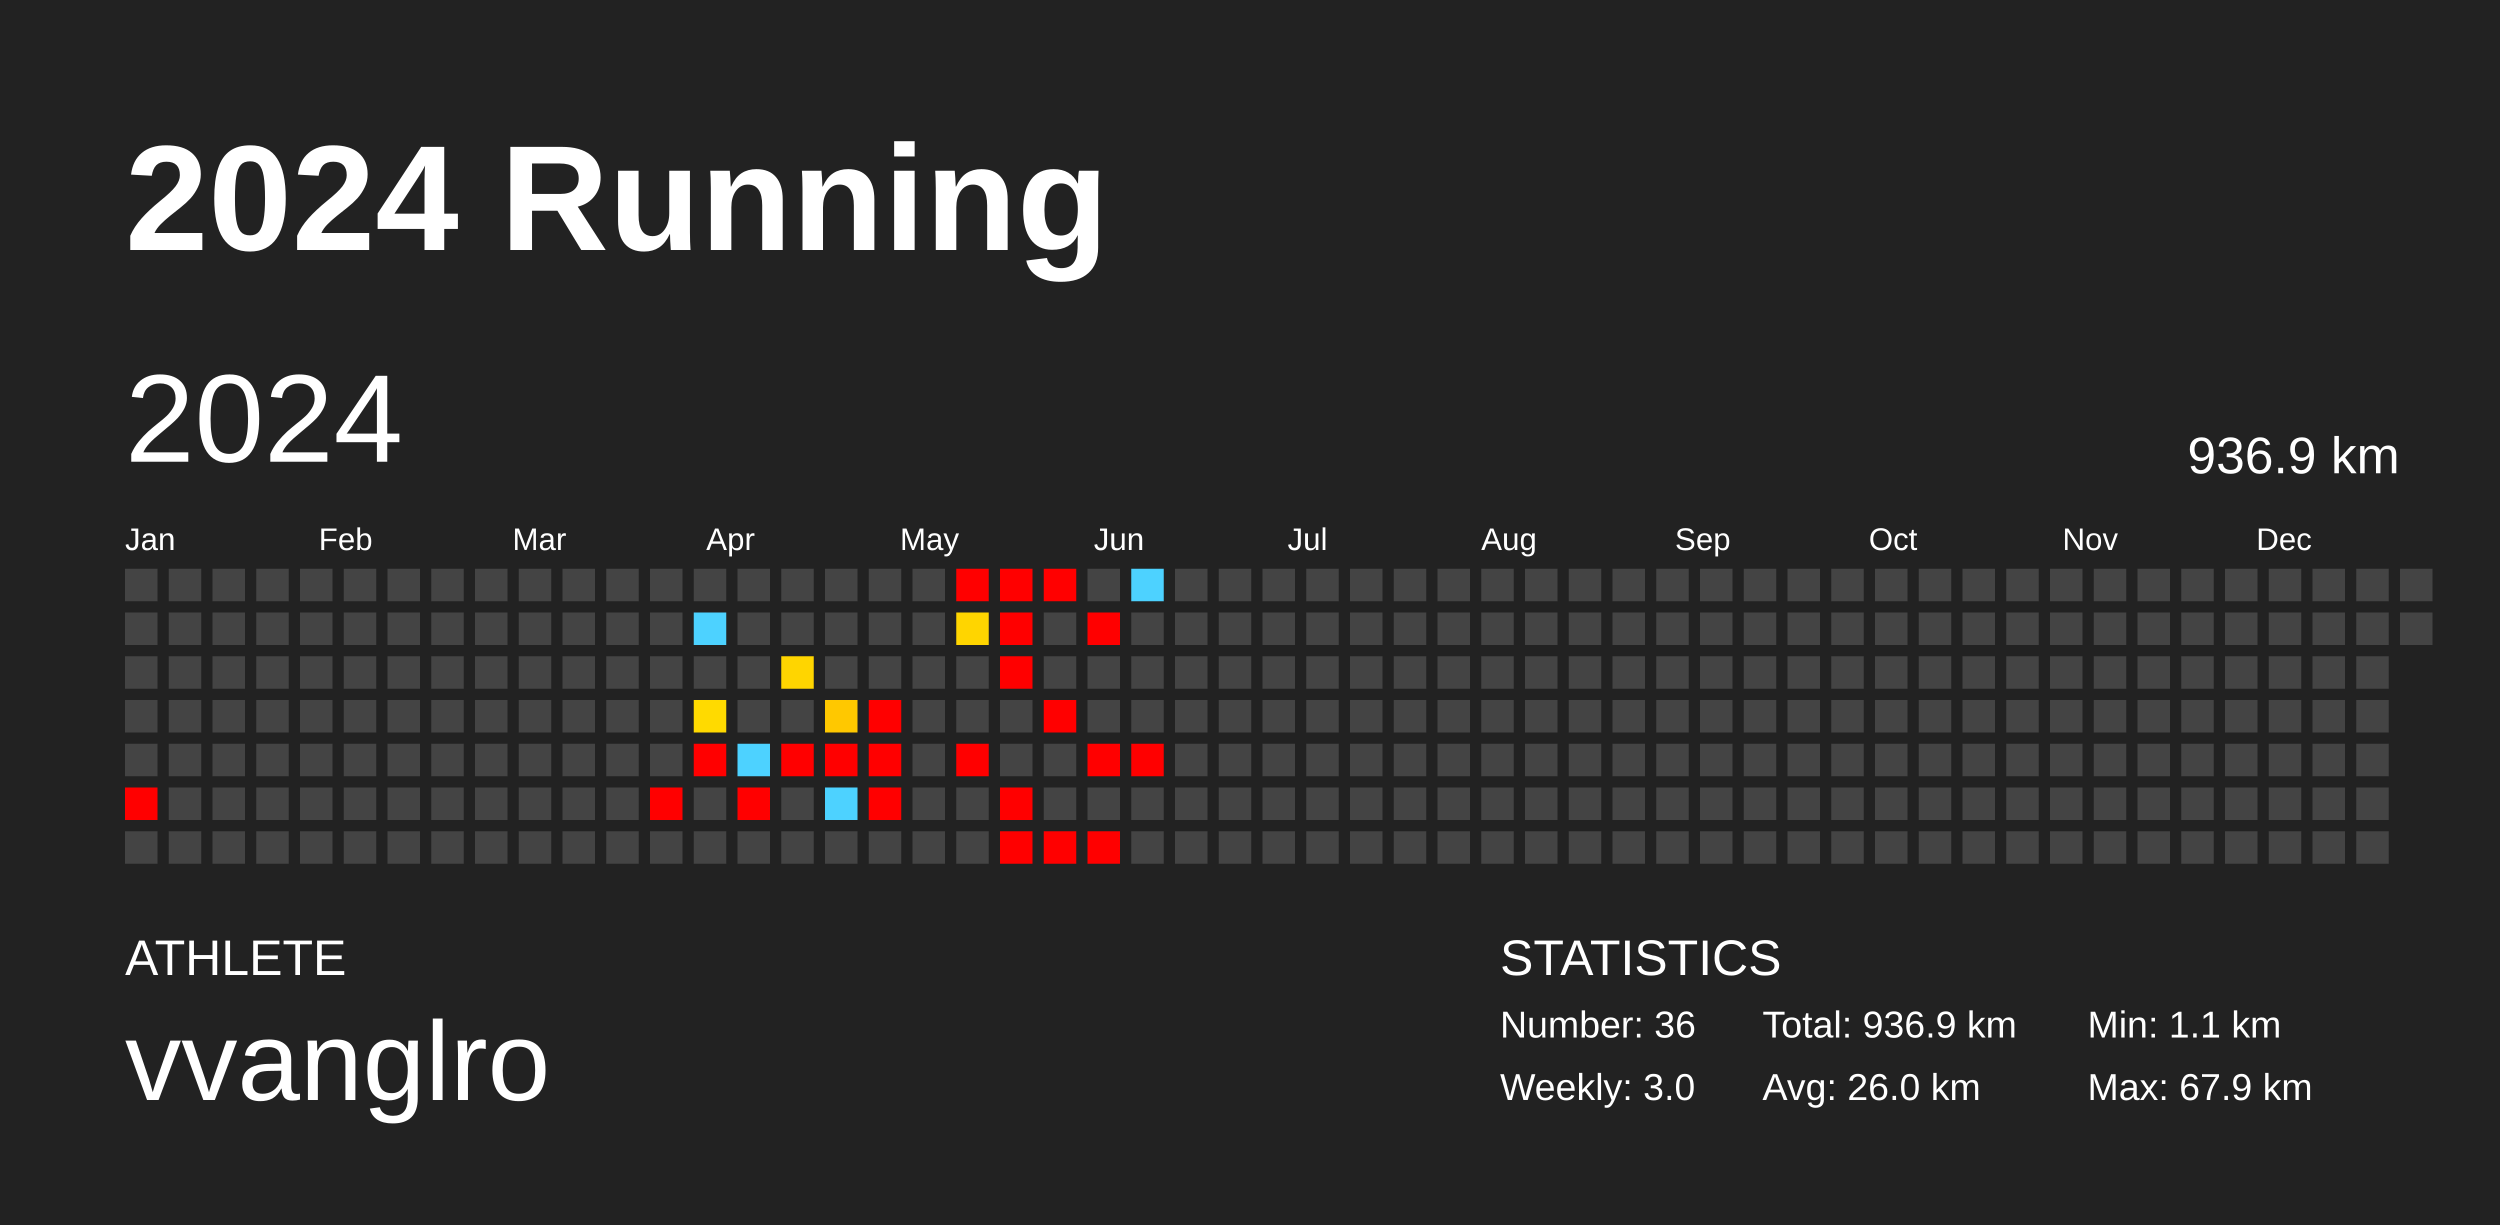
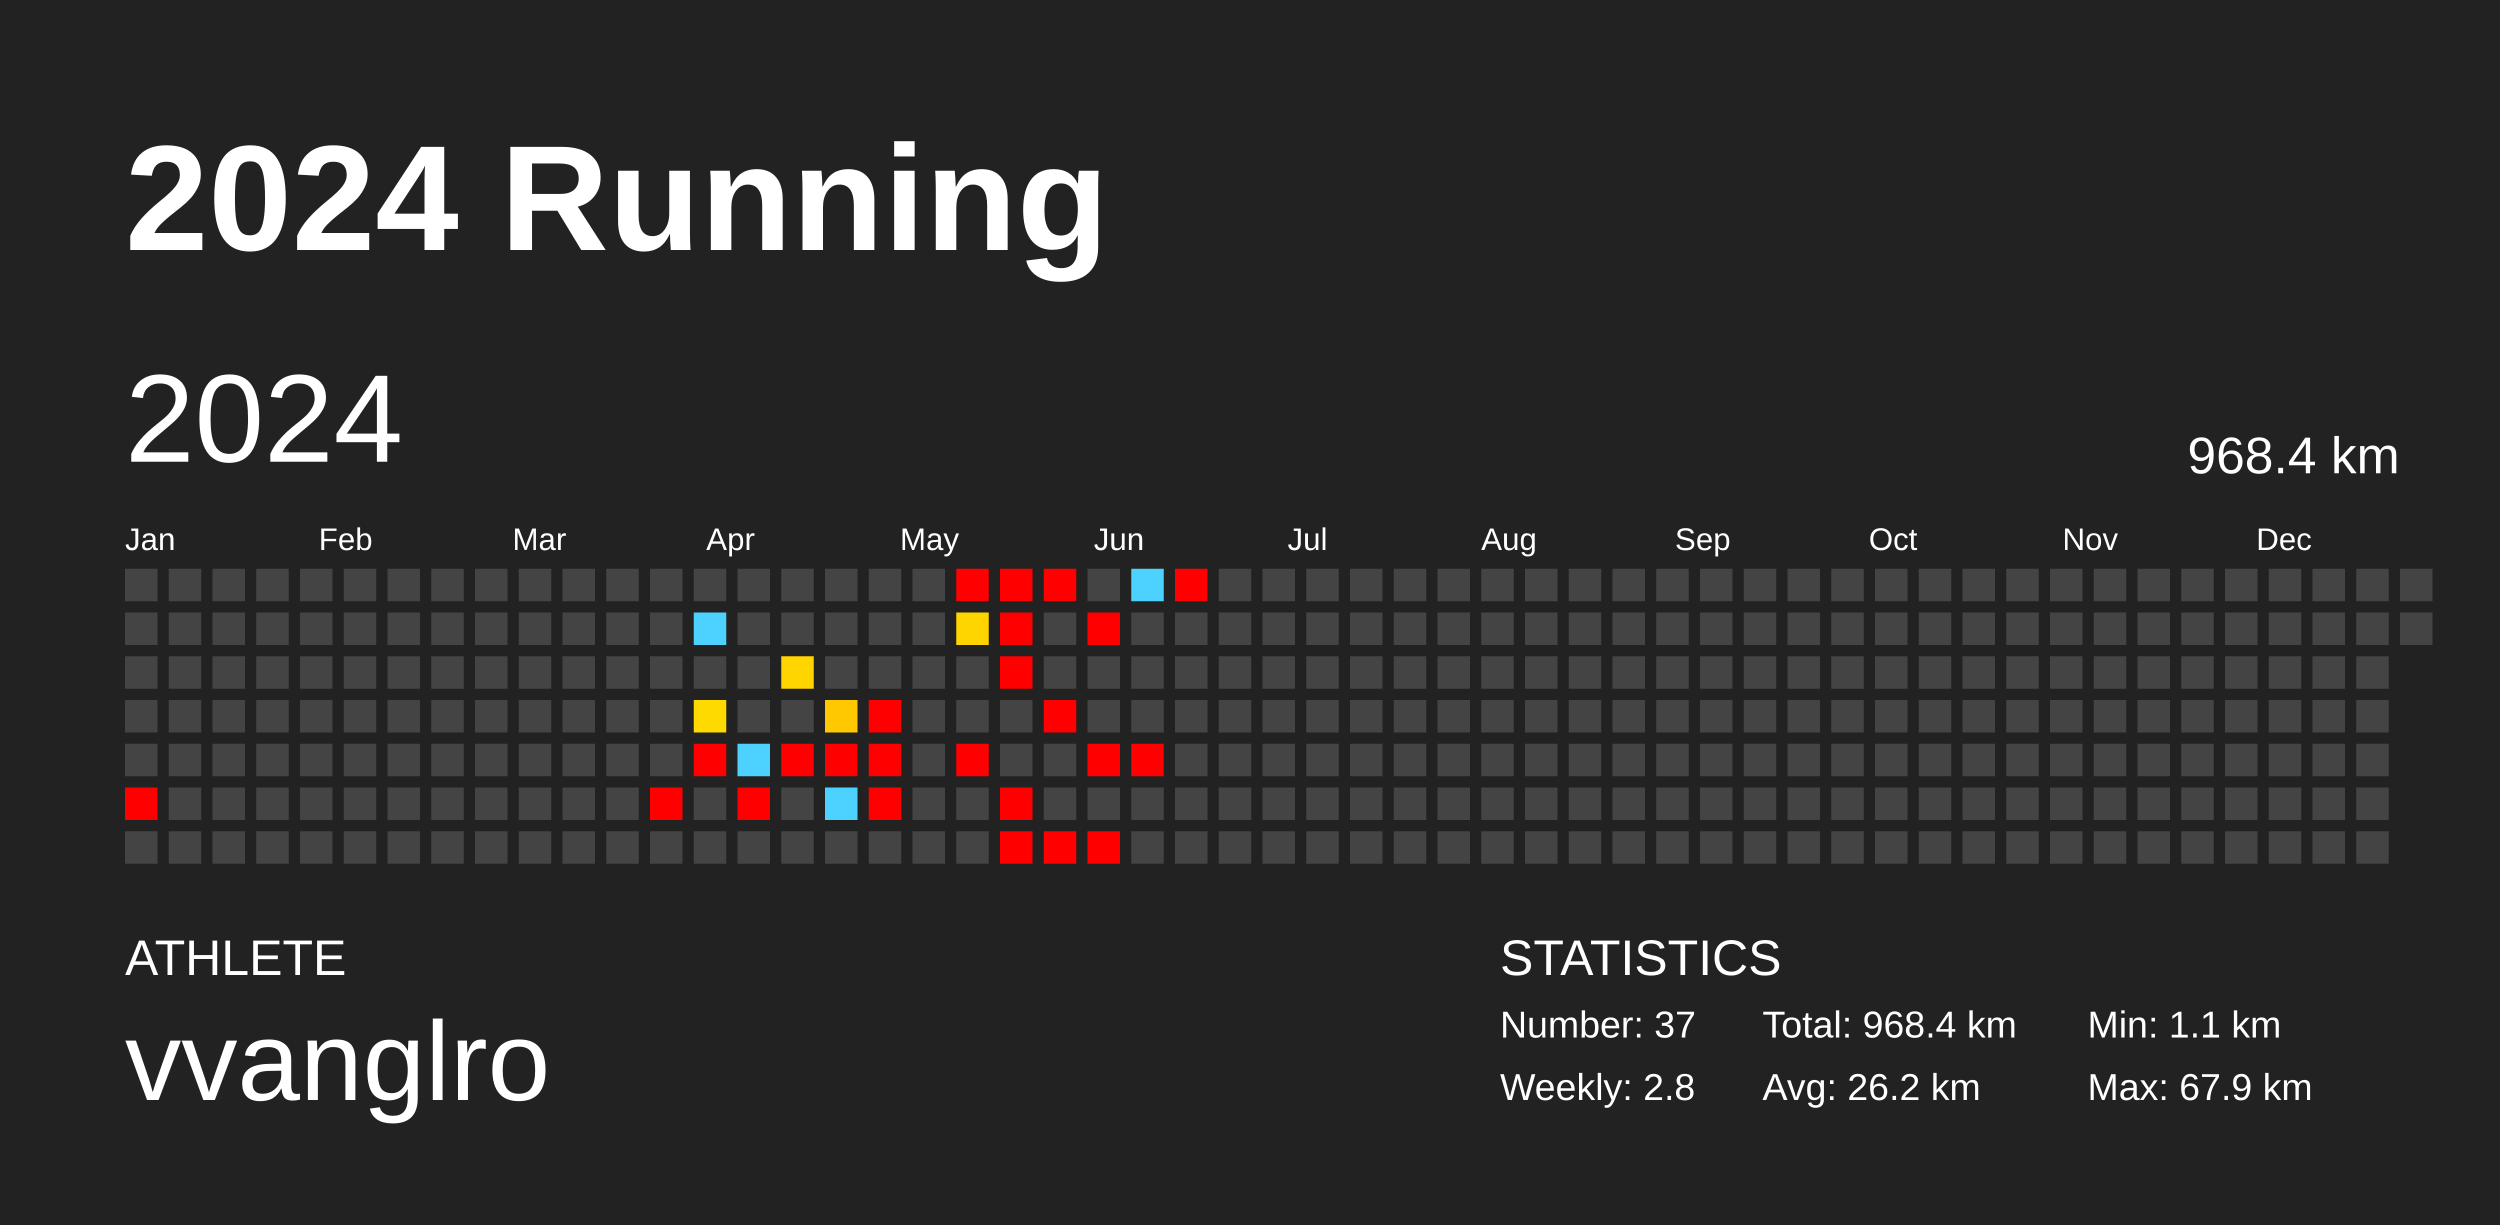
<svg xmlns="http://www.w3.org/2000/svg" baseProfile="full" height="98mm" version="1.1" viewBox="0,0,200,98" width="200mm">
  <defs />
  <rect fill="#222222" height="98" width="200" x="0" y="0" />
  <text fill="#FFFFFF" style="font-size:12px; font-family:Arial; font-weight:bold;" x="10" y="20">2024 Running</text>
  <text fill="#FFFFFF" style="font-size:4px; font-family:Arial" x="10" y="78">ATHLETE</text>
  <text fill="#FFFFFF" style="font-size:9px; font-family:Arial" x="10" y="88">vvanglro</text>
  <text fill="#FFFFFF" style="font-size:4px; font-family:Arial" x="120" y="78">STATISTICS</text>
-   <text fill="#FFFFFF" style="font-size:3px; font-family:Arial" x="120" y="83">Number: 36</text>
-   <text fill="#FFFFFF" style="font-size:3px; font-family:Arial" x="120" y="88">Weekly: 3.0</text>
-   <text fill="#FFFFFF" style="font-size:3px; font-family:Arial" x="141" y="83">Total: 936.9 km</text>
-   <text fill="#FFFFFF" style="font-size:3px; font-family:Arial" x="141" y="88">Avg: 26.0 km</text>
+   <text fill="#FFFFFF" style="font-size:3px; font-family:Arial" x="120" y="83">Number: 37</text>
+   <text fill="#FFFFFF" style="font-size:3px; font-family:Arial" x="120" y="88">Weekly: 2.8</text>
+   <text fill="#FFFFFF" style="font-size:3px; font-family:Arial" x="141" y="83">Total: 968.4 km</text>
+   <text fill="#FFFFFF" style="font-size:3px; font-family:Arial" x="141" y="88">Avg: 26.2 km</text>
  <text fill="#FFFFFF" style="font-size:3px; font-family:Arial" x="167" y="83">Min: 1.1 km</text>
  <text fill="#FFFFFF" style="font-size:3px; font-family:Arial" x="167" y="88">Max: 67.9 km</text>
  <text dominant-baseline="hanging" fill="#FFFFFF" style="font-size:10.0px; font-family:Arial;" x="10" y="30">2024</text>
-   <text dominant-baseline="hanging" fill="#FFFFFF" style="font-size:4.125px; font-family:Arial;" x="175" y="35">936.9 km</text>
+   <text dominant-baseline="hanging" fill="#FFFFFF" style="font-size:4.125px; font-family:Arial;" x="175" y="35">968.4 km</text>
  <text fill="#FFFFFF" style="font-size:2.5px; font-family:Arial" x="10.0" y="44">Jan</text>
  <text fill="#FFFFFF" style="font-size:2.5px; font-family:Arial" x="25.5" y="44">Feb</text>
  <text fill="#FFFFFF" style="font-size:2.5px; font-family:Arial" x="41.0" y="44">Mar</text>
  <text fill="#FFFFFF" style="font-size:2.5px; font-family:Arial" x="56.5" y="44">Apr</text>
  <text fill="#FFFFFF" style="font-size:2.5px; font-family:Arial" x="72.0" y="44">May</text>
  <text fill="#FFFFFF" style="font-size:2.5px; font-family:Arial" x="87.5" y="44">Jun</text>
  <text fill="#FFFFFF" style="font-size:2.5px; font-family:Arial" x="103.0" y="44">Jul</text>
  <text fill="#FFFFFF" style="font-size:2.5px; font-family:Arial" x="118.5" y="44">Aug</text>
  <text fill="#FFFFFF" style="font-size:2.5px; font-family:Arial" x="134.0" y="44">Sep</text>
  <text fill="#FFFFFF" style="font-size:2.5px; font-family:Arial" x="149.5" y="44">Oct</text>
  <text fill="#FFFFFF" style="font-size:2.5px; font-family:Arial" x="165.0" y="44">Nov</text>
  <text fill="#FFFFFF" style="font-size:2.5px; font-family:Arial" x="180.5" y="44">Dec</text>
  <rect fill="#444444" height="2.6" width="2.6" x="10.0" y="45.5" />
  <rect fill="#444444" height="2.6" width="2.6" x="10.0" y="49.0" />
  <rect fill="#444444" height="2.6" width="2.6" x="10.0" y="52.5" />
  <rect fill="#444444" height="2.6" width="2.6" x="10.0" y="56.0" />
  <rect fill="#444444" height="2.6" width="2.6" x="10.0" y="59.5" />
  <rect fill="red" height="2.6" width="2.6" x="10.0" y="63.0" />
  <rect fill="#444444" height="2.6" width="2.6" x="10.0" y="66.5" />
  <rect fill="#444444" height="2.6" width="2.6" x="13.5" y="45.5" />
  <rect fill="#444444" height="2.6" width="2.6" x="13.5" y="49.0" />
  <rect fill="#444444" height="2.6" width="2.6" x="13.5" y="52.5" />
  <rect fill="#444444" height="2.6" width="2.6" x="13.5" y="56.0" />
  <rect fill="#444444" height="2.6" width="2.6" x="13.5" y="59.5" />
  <rect fill="#444444" height="2.6" width="2.6" x="13.5" y="63.0" />
  <rect fill="#444444" height="2.6" width="2.6" x="13.5" y="66.5" />
  <rect fill="#444444" height="2.6" width="2.6" x="17.0" y="45.5" />
  <rect fill="#444444" height="2.6" width="2.6" x="17.0" y="49.0" />
  <rect fill="#444444" height="2.6" width="2.6" x="17.0" y="52.5" />
  <rect fill="#444444" height="2.6" width="2.6" x="17.0" y="56.0" />
  <rect fill="#444444" height="2.6" width="2.6" x="17.0" y="59.5" />
  <rect fill="#444444" height="2.6" width="2.6" x="17.0" y="63.0" />
  <rect fill="#444444" height="2.6" width="2.6" x="17.0" y="66.5" />
  <rect fill="#444444" height="2.6" width="2.6" x="20.5" y="45.5" />
  <rect fill="#444444" height="2.6" width="2.6" x="20.5" y="49.0" />
  <rect fill="#444444" height="2.6" width="2.6" x="20.5" y="52.5" />
  <rect fill="#444444" height="2.6" width="2.6" x="20.5" y="56.0" />
  <rect fill="#444444" height="2.6" width="2.6" x="20.5" y="59.5" />
  <rect fill="#444444" height="2.6" width="2.6" x="20.5" y="63.0" />
  <rect fill="#444444" height="2.6" width="2.6" x="20.5" y="66.5" />
  <rect fill="#444444" height="2.6" width="2.6" x="24.0" y="45.5" />
  <rect fill="#444444" height="2.6" width="2.6" x="24.0" y="49.0" />
  <rect fill="#444444" height="2.6" width="2.6" x="24.0" y="52.5" />
  <rect fill="#444444" height="2.6" width="2.6" x="24.0" y="56.0" />
  <rect fill="#444444" height="2.6" width="2.6" x="24.0" y="59.5" />
  <rect fill="#444444" height="2.6" width="2.6" x="24.0" y="63.0" />
  <rect fill="#444444" height="2.6" width="2.6" x="24.0" y="66.5" />
  <rect fill="#444444" height="2.6" width="2.6" x="27.5" y="45.5" />
  <rect fill="#444444" height="2.6" width="2.6" x="27.5" y="49.0" />
  <rect fill="#444444" height="2.6" width="2.6" x="27.5" y="52.5" />
  <rect fill="#444444" height="2.6" width="2.6" x="27.5" y="56.0" />
  <rect fill="#444444" height="2.6" width="2.6" x="27.5" y="59.5" />
  <rect fill="#444444" height="2.6" width="2.6" x="27.5" y="63.0" />
  <rect fill="#444444" height="2.6" width="2.6" x="27.5" y="66.5" />
  <rect fill="#444444" height="2.6" width="2.6" x="31.0" y="45.5" />
  <rect fill="#444444" height="2.6" width="2.6" x="31.0" y="49.0" />
  <rect fill="#444444" height="2.6" width="2.6" x="31.0" y="52.5" />
  <rect fill="#444444" height="2.6" width="2.6" x="31.0" y="56.0" />
  <rect fill="#444444" height="2.6" width="2.6" x="31.0" y="59.5" />
  <rect fill="#444444" height="2.6" width="2.6" x="31.0" y="63.0" />
  <rect fill="#444444" height="2.6" width="2.6" x="31.0" y="66.5" />
  <rect fill="#444444" height="2.6" width="2.6" x="34.5" y="45.5" />
  <rect fill="#444444" height="2.6" width="2.6" x="34.5" y="49.0" />
  <rect fill="#444444" height="2.6" width="2.6" x="34.5" y="52.5" />
  <rect fill="#444444" height="2.6" width="2.6" x="34.5" y="56.0" />
  <rect fill="#444444" height="2.6" width="2.6" x="34.5" y="59.5" />
  <rect fill="#444444" height="2.6" width="2.6" x="34.5" y="63.0" />
  <rect fill="#444444" height="2.6" width="2.6" x="34.5" y="66.5" />
  <rect fill="#444444" height="2.6" width="2.6" x="38.0" y="45.5" />
  <rect fill="#444444" height="2.6" width="2.6" x="38.0" y="49.0" />
  <rect fill="#444444" height="2.6" width="2.6" x="38.0" y="52.5" />
  <rect fill="#444444" height="2.6" width="2.6" x="38.0" y="56.0" />
  <rect fill="#444444" height="2.6" width="2.6" x="38.0" y="59.5" />
  <rect fill="#444444" height="2.6" width="2.6" x="38.0" y="63.0" />
  <rect fill="#444444" height="2.6" width="2.6" x="38.0" y="66.5" />
  <rect fill="#444444" height="2.6" width="2.6" x="41.5" y="45.5" />
  <rect fill="#444444" height="2.6" width="2.6" x="41.5" y="49.0" />
  <rect fill="#444444" height="2.6" width="2.6" x="41.5" y="52.5" />
  <rect fill="#444444" height="2.6" width="2.6" x="41.5" y="56.0" />
  <rect fill="#444444" height="2.6" width="2.6" x="41.5" y="59.5" />
  <rect fill="#444444" height="2.6" width="2.6" x="41.5" y="63.0" />
  <rect fill="#444444" height="2.6" width="2.6" x="41.5" y="66.5" />
  <rect fill="#444444" height="2.6" width="2.6" x="45.0" y="45.5" />
  <rect fill="#444444" height="2.6" width="2.6" x="45.0" y="49.0" />
  <rect fill="#444444" height="2.6" width="2.6" x="45.0" y="52.5" />
  <rect fill="#444444" height="2.6" width="2.6" x="45.0" y="56.0" />
  <rect fill="#444444" height="2.6" width="2.6" x="45.0" y="59.5" />
  <rect fill="#444444" height="2.6" width="2.6" x="45.0" y="63.0" />
  <rect fill="#444444" height="2.6" width="2.6" x="45.0" y="66.5" />
  <rect fill="#444444" height="2.6" width="2.6" x="48.5" y="45.5" />
  <rect fill="#444444" height="2.6" width="2.6" x="48.5" y="49.0" />
  <rect fill="#444444" height="2.6" width="2.6" x="48.5" y="52.5" />
  <rect fill="#444444" height="2.6" width="2.6" x="48.5" y="56.0" />
  <rect fill="#444444" height="2.6" width="2.6" x="48.5" y="59.5" />
  <rect fill="#444444" height="2.6" width="2.6" x="48.5" y="63.0" />
  <rect fill="#444444" height="2.6" width="2.6" x="48.5" y="66.5" />
  <rect fill="#444444" height="2.6" width="2.6" x="52.0" y="45.5" />
  <rect fill="#444444" height="2.6" width="2.6" x="52.0" y="49.0" />
  <rect fill="#444444" height="2.6" width="2.6" x="52.0" y="52.5" />
  <rect fill="#444444" height="2.6" width="2.6" x="52.0" y="56.0" />
  <rect fill="#444444" height="2.6" width="2.6" x="52.0" y="59.5" />
  <rect fill="red" height="2.6" width="2.6" x="52.0" y="63.0" />
  <rect fill="#444444" height="2.6" width="2.6" x="52.0" y="66.5" />
  <rect fill="#444444" height="2.6" width="2.6" x="55.5" y="45.5" />
  <rect fill="#4dd2ff" height="2.6" width="2.6" x="55.5" y="49.0" />
  <rect fill="#444444" height="2.6" width="2.6" x="55.5" y="52.5" />
  <rect fill="#ffda00" height="2.6" width="2.6" x="55.5" y="56.0" />
  <rect fill="red" height="2.6" width="2.6" x="55.5" y="59.5" />
  <rect fill="#444444" height="2.6" width="2.6" x="55.5" y="63.0" />
  <rect fill="#444444" height="2.6" width="2.6" x="55.5" y="66.5" />
  <rect fill="#444444" height="2.6" width="2.6" x="59.0" y="45.5" />
  <rect fill="#444444" height="2.6" width="2.6" x="59.0" y="49.0" />
  <rect fill="#444444" height="2.6" width="2.6" x="59.0" y="52.5" />
  <rect fill="#444444" height="2.6" width="2.6" x="59.0" y="56.0" />
  <rect fill="#4dd2ff" height="2.6" width="2.6" x="59.0" y="59.5" />
  <rect fill="red" height="2.6" width="2.6" x="59.0" y="63.0" />
  <rect fill="#444444" height="2.6" width="2.6" x="59.0" y="66.5" />
  <rect fill="#444444" height="2.6" width="2.6" x="62.5" y="45.5" />
  <rect fill="#444444" height="2.6" width="2.6" x="62.5" y="49.0" />
  <rect fill="#ffd500" height="2.6" width="2.6" x="62.5" y="52.5" />
  <rect fill="#444444" height="2.6" width="2.6" x="62.5" y="56.0" />
  <rect fill="red" height="2.6" width="2.6" x="62.5" y="59.5" />
  <rect fill="#444444" height="2.6" width="2.6" x="62.5" y="63.0" />
  <rect fill="#444444" height="2.6" width="2.6" x="62.5" y="66.5" />
  <rect fill="#444444" height="2.6" width="2.6" x="66.0" y="45.5" />
  <rect fill="#444444" height="2.6" width="2.6" x="66.0" y="49.0" />
  <rect fill="#444444" height="2.6" width="2.6" x="66.0" y="52.5" />
  <rect fill="#ffc800" height="2.6" width="2.6" x="66.0" y="56.0" />
  <rect fill="red" height="2.6" width="2.6" x="66.0" y="59.5" />
  <rect fill="#4dd2ff" height="2.6" width="2.6" x="66.0" y="63.0" />
  <rect fill="#444444" height="2.6" width="2.6" x="66.0" y="66.5" />
  <rect fill="#444444" height="2.6" width="2.6" x="69.5" y="45.5" />
  <rect fill="#444444" height="2.6" width="2.6" x="69.5" y="49.0" />
  <rect fill="#444444" height="2.6" width="2.6" x="69.5" y="52.5" />
  <rect fill="red" height="2.6" width="2.6" x="69.5" y="56.0" />
  <rect fill="red" height="2.6" width="2.6" x="69.5" y="59.5" />
  <rect fill="red" height="2.6" width="2.6" x="69.5" y="63.0" />
  <rect fill="#444444" height="2.6" width="2.6" x="69.5" y="66.5" />
  <rect fill="#444444" height="2.6" width="2.6" x="73.0" y="45.5" />
  <rect fill="#444444" height="2.6" width="2.6" x="73.0" y="49.0" />
  <rect fill="#444444" height="2.6" width="2.6" x="73.0" y="52.5" />
  <rect fill="#444444" height="2.6" width="2.6" x="73.0" y="56.0" />
  <rect fill="#444444" height="2.6" width="2.6" x="73.0" y="59.5" />
  <rect fill="#444444" height="2.6" width="2.6" x="73.0" y="63.0" />
  <rect fill="#444444" height="2.6" width="2.6" x="73.0" y="66.5" />
  <rect fill="red" height="2.6" width="2.6" x="76.5" y="45.5" />
  <rect fill="#ffd500" height="2.6" width="2.6" x="76.5" y="49.0" />
  <rect fill="#444444" height="2.6" width="2.6" x="76.5" y="52.5" />
  <rect fill="#444444" height="2.6" width="2.6" x="76.5" y="56.0" />
  <rect fill="red" height="2.6" width="2.6" x="76.5" y="59.5" />
  <rect fill="#444444" height="2.6" width="2.6" x="76.5" y="63.0" />
  <rect fill="#444444" height="2.6" width="2.6" x="76.5" y="66.5" />
  <rect fill="red" height="2.6" width="2.6" x="80.0" y="45.5" />
  <rect fill="red" height="2.6" width="2.6" x="80.0" y="49.0" />
  <rect fill="red" height="2.6" width="2.6" x="80.0" y="52.5" />
  <rect fill="#444444" height="2.6" width="2.6" x="80.0" y="56.0" />
  <rect fill="#444444" height="2.6" width="2.6" x="80.0" y="59.5" />
  <rect fill="red" height="2.6" width="2.6" x="80.0" y="63.0" />
  <rect fill="red" height="2.6" width="2.6" x="80.0" y="66.5" />
  <rect fill="red" height="2.6" width="2.6" x="83.5" y="45.5" />
  <rect fill="#444444" height="2.6" width="2.6" x="83.5" y="49.0" />
  <rect fill="#444444" height="2.6" width="2.6" x="83.5" y="52.5" />
  <rect fill="red" height="2.6" width="2.6" x="83.5" y="56.0" />
  <rect fill="#444444" height="2.6" width="2.6" x="83.5" y="59.5" />
  <rect fill="#444444" height="2.6" width="2.6" x="83.5" y="63.0" />
  <rect fill="red" height="2.6" width="2.6" x="83.5" y="66.5" />
  <rect fill="#444444" height="2.6" width="2.6" x="87.0" y="45.5" />
  <rect fill="red" height="2.6" width="2.6" x="87.0" y="49.0" />
  <rect fill="#444444" height="2.6" width="2.6" x="87.0" y="52.5" />
  <rect fill="#444444" height="2.6" width="2.6" x="87.0" y="56.0" />
  <rect fill="red" height="2.6" width="2.6" x="87.0" y="59.5" />
  <rect fill="#444444" height="2.6" width="2.6" x="87.0" y="63.0" />
  <rect fill="red" height="2.6" width="2.6" x="87.0" y="66.5" />
  <rect fill="#4dd2ff" height="2.6" width="2.6" x="90.5" y="45.5" />
  <rect fill="#444444" height="2.6" width="2.6" x="90.5" y="49.0" />
  <rect fill="#444444" height="2.6" width="2.6" x="90.5" y="52.5" />
  <rect fill="#444444" height="2.6" width="2.6" x="90.5" y="56.0" />
  <rect fill="red" height="2.6" width="2.6" x="90.5" y="59.5" />
  <rect fill="#444444" height="2.6" width="2.6" x="90.5" y="63.0" />
  <rect fill="#444444" height="2.6" width="2.6" x="90.5" y="66.5" />
-   <rect fill="#444444" height="2.6" width="2.6" x="94.0" y="45.5" />
+   <rect fill="red" height="2.6" width="2.6" x="94.0" y="45.5" />
  <rect fill="#444444" height="2.6" width="2.6" x="94.0" y="49.0" />
  <rect fill="#444444" height="2.6" width="2.6" x="94.0" y="52.5" />
  <rect fill="#444444" height="2.6" width="2.6" x="94.0" y="56.0" />
  <rect fill="#444444" height="2.6" width="2.6" x="94.0" y="59.5" />
  <rect fill="#444444" height="2.6" width="2.6" x="94.0" y="63.0" />
  <rect fill="#444444" height="2.6" width="2.6" x="94.0" y="66.5" />
  <rect fill="#444444" height="2.6" width="2.6" x="97.5" y="45.5" />
  <rect fill="#444444" height="2.6" width="2.6" x="97.5" y="49.0" />
  <rect fill="#444444" height="2.6" width="2.6" x="97.5" y="52.5" />
  <rect fill="#444444" height="2.6" width="2.6" x="97.5" y="56.0" />
  <rect fill="#444444" height="2.6" width="2.6" x="97.5" y="59.5" />
  <rect fill="#444444" height="2.6" width="2.6" x="97.5" y="63.0" />
  <rect fill="#444444" height="2.6" width="2.6" x="97.5" y="66.5" />
  <rect fill="#444444" height="2.6" width="2.6" x="101.0" y="45.5" />
  <rect fill="#444444" height="2.6" width="2.6" x="101.0" y="49.0" />
  <rect fill="#444444" height="2.6" width="2.6" x="101.0" y="52.5" />
  <rect fill="#444444" height="2.6" width="2.6" x="101.0" y="56.0" />
  <rect fill="#444444" height="2.6" width="2.6" x="101.0" y="59.5" />
  <rect fill="#444444" height="2.6" width="2.6" x="101.0" y="63.0" />
  <rect fill="#444444" height="2.6" width="2.6" x="101.0" y="66.5" />
  <rect fill="#444444" height="2.6" width="2.6" x="104.5" y="45.5" />
  <rect fill="#444444" height="2.6" width="2.6" x="104.5" y="49.0" />
  <rect fill="#444444" height="2.6" width="2.6" x="104.5" y="52.5" />
  <rect fill="#444444" height="2.6" width="2.6" x="104.5" y="56.0" />
  <rect fill="#444444" height="2.6" width="2.6" x="104.5" y="59.5" />
  <rect fill="#444444" height="2.6" width="2.6" x="104.5" y="63.0" />
  <rect fill="#444444" height="2.6" width="2.6" x="104.5" y="66.5" />
  <rect fill="#444444" height="2.6" width="2.6" x="108.0" y="45.5" />
  <rect fill="#444444" height="2.6" width="2.6" x="108.0" y="49.0" />
  <rect fill="#444444" height="2.6" width="2.6" x="108.0" y="52.5" />
  <rect fill="#444444" height="2.6" width="2.6" x="108.0" y="56.0" />
  <rect fill="#444444" height="2.6" width="2.6" x="108.0" y="59.5" />
  <rect fill="#444444" height="2.6" width="2.6" x="108.0" y="63.0" />
  <rect fill="#444444" height="2.6" width="2.6" x="108.0" y="66.5" />
  <rect fill="#444444" height="2.6" width="2.6" x="111.5" y="45.5" />
  <rect fill="#444444" height="2.6" width="2.6" x="111.5" y="49.0" />
  <rect fill="#444444" height="2.6" width="2.6" x="111.5" y="52.5" />
  <rect fill="#444444" height="2.6" width="2.6" x="111.5" y="56.0" />
  <rect fill="#444444" height="2.6" width="2.6" x="111.5" y="59.5" />
  <rect fill="#444444" height="2.6" width="2.6" x="111.5" y="63.0" />
  <rect fill="#444444" height="2.6" width="2.6" x="111.5" y="66.5" />
  <rect fill="#444444" height="2.6" width="2.6" x="115.0" y="45.5" />
  <rect fill="#444444" height="2.6" width="2.6" x="115.0" y="49.0" />
  <rect fill="#444444" height="2.6" width="2.6" x="115.0" y="52.5" />
  <rect fill="#444444" height="2.6" width="2.6" x="115.0" y="56.0" />
  <rect fill="#444444" height="2.6" width="2.6" x="115.0" y="59.5" />
  <rect fill="#444444" height="2.6" width="2.6" x="115.0" y="63.0" />
  <rect fill="#444444" height="2.6" width="2.6" x="115.0" y="66.5" />
  <rect fill="#444444" height="2.6" width="2.6" x="118.5" y="45.5" />
  <rect fill="#444444" height="2.6" width="2.6" x="118.5" y="49.0" />
  <rect fill="#444444" height="2.6" width="2.6" x="118.5" y="52.5" />
  <rect fill="#444444" height="2.6" width="2.6" x="118.5" y="56.0" />
  <rect fill="#444444" height="2.6" width="2.6" x="118.5" y="59.5" />
  <rect fill="#444444" height="2.6" width="2.6" x="118.5" y="63.0" />
  <rect fill="#444444" height="2.6" width="2.6" x="118.5" y="66.5" />
  <rect fill="#444444" height="2.6" width="2.6" x="122.0" y="45.5" />
  <rect fill="#444444" height="2.6" width="2.6" x="122.0" y="49.0" />
  <rect fill="#444444" height="2.6" width="2.6" x="122.0" y="52.5" />
  <rect fill="#444444" height="2.6" width="2.6" x="122.0" y="56.0" />
  <rect fill="#444444" height="2.6" width="2.6" x="122.0" y="59.5" />
  <rect fill="#444444" height="2.6" width="2.6" x="122.0" y="63.0" />
  <rect fill="#444444" height="2.6" width="2.6" x="122.0" y="66.5" />
  <rect fill="#444444" height="2.6" width="2.6" x="125.5" y="45.5" />
  <rect fill="#444444" height="2.6" width="2.6" x="125.5" y="49.0" />
  <rect fill="#444444" height="2.6" width="2.6" x="125.5" y="52.5" />
  <rect fill="#444444" height="2.6" width="2.6" x="125.5" y="56.0" />
  <rect fill="#444444" height="2.6" width="2.6" x="125.5" y="59.5" />
  <rect fill="#444444" height="2.6" width="2.6" x="125.5" y="63.0" />
  <rect fill="#444444" height="2.6" width="2.6" x="125.5" y="66.5" />
  <rect fill="#444444" height="2.6" width="2.6" x="129.0" y="45.5" />
  <rect fill="#444444" height="2.6" width="2.6" x="129.0" y="49.0" />
  <rect fill="#444444" height="2.6" width="2.6" x="129.0" y="52.5" />
  <rect fill="#444444" height="2.6" width="2.6" x="129.0" y="56.0" />
  <rect fill="#444444" height="2.6" width="2.6" x="129.0" y="59.5" />
  <rect fill="#444444" height="2.6" width="2.6" x="129.0" y="63.0" />
  <rect fill="#444444" height="2.6" width="2.6" x="129.0" y="66.5" />
  <rect fill="#444444" height="2.6" width="2.6" x="132.5" y="45.5" />
  <rect fill="#444444" height="2.6" width="2.6" x="132.5" y="49.0" />
  <rect fill="#444444" height="2.6" width="2.6" x="132.5" y="52.5" />
  <rect fill="#444444" height="2.6" width="2.6" x="132.5" y="56.0" />
  <rect fill="#444444" height="2.6" width="2.6" x="132.5" y="59.5" />
  <rect fill="#444444" height="2.6" width="2.6" x="132.5" y="63.0" />
  <rect fill="#444444" height="2.6" width="2.6" x="132.5" y="66.5" />
  <rect fill="#444444" height="2.6" width="2.6" x="136.0" y="45.5" />
  <rect fill="#444444" height="2.6" width="2.6" x="136.0" y="49.0" />
  <rect fill="#444444" height="2.6" width="2.6" x="136.0" y="52.5" />
  <rect fill="#444444" height="2.6" width="2.6" x="136.0" y="56.0" />
  <rect fill="#444444" height="2.6" width="2.6" x="136.0" y="59.5" />
  <rect fill="#444444" height="2.6" width="2.6" x="136.0" y="63.0" />
  <rect fill="#444444" height="2.6" width="2.6" x="136.0" y="66.5" />
  <rect fill="#444444" height="2.6" width="2.6" x="139.5" y="45.5" />
  <rect fill="#444444" height="2.6" width="2.6" x="139.5" y="49.0" />
  <rect fill="#444444" height="2.6" width="2.6" x="139.5" y="52.5" />
  <rect fill="#444444" height="2.6" width="2.6" x="139.5" y="56.0" />
  <rect fill="#444444" height="2.6" width="2.6" x="139.5" y="59.5" />
  <rect fill="#444444" height="2.6" width="2.6" x="139.5" y="63.0" />
  <rect fill="#444444" height="2.6" width="2.6" x="139.5" y="66.5" />
  <rect fill="#444444" height="2.6" width="2.6" x="143.0" y="45.5" />
  <rect fill="#444444" height="2.6" width="2.6" x="143.0" y="49.0" />
  <rect fill="#444444" height="2.6" width="2.6" x="143.0" y="52.5" />
  <rect fill="#444444" height="2.6" width="2.6" x="143.0" y="56.0" />
  <rect fill="#444444" height="2.6" width="2.6" x="143.0" y="59.5" />
  <rect fill="#444444" height="2.6" width="2.6" x="143.0" y="63.0" />
  <rect fill="#444444" height="2.6" width="2.6" x="143.0" y="66.5" />
  <rect fill="#444444" height="2.6" width="2.6" x="146.5" y="45.5" />
  <rect fill="#444444" height="2.6" width="2.6" x="146.5" y="49.0" />
  <rect fill="#444444" height="2.6" width="2.6" x="146.5" y="52.5" />
  <rect fill="#444444" height="2.6" width="2.6" x="146.5" y="56.0" />
  <rect fill="#444444" height="2.6" width="2.6" x="146.5" y="59.5" />
  <rect fill="#444444" height="2.6" width="2.6" x="146.5" y="63.0" />
  <rect fill="#444444" height="2.6" width="2.6" x="146.5" y="66.5" />
  <rect fill="#444444" height="2.6" width="2.6" x="150.0" y="45.5" />
  <rect fill="#444444" height="2.6" width="2.6" x="150.0" y="49.0" />
  <rect fill="#444444" height="2.6" width="2.6" x="150.0" y="52.5" />
  <rect fill="#444444" height="2.6" width="2.6" x="150.0" y="56.0" />
  <rect fill="#444444" height="2.6" width="2.6" x="150.0" y="59.5" />
  <rect fill="#444444" height="2.6" width="2.6" x="150.0" y="63.0" />
  <rect fill="#444444" height="2.6" width="2.6" x="150.0" y="66.5" />
  <rect fill="#444444" height="2.6" width="2.6" x="153.5" y="45.5" />
  <rect fill="#444444" height="2.6" width="2.6" x="153.5" y="49.0" />
  <rect fill="#444444" height="2.6" width="2.6" x="153.5" y="52.5" />
  <rect fill="#444444" height="2.6" width="2.6" x="153.5" y="56.0" />
  <rect fill="#444444" height="2.6" width="2.6" x="153.5" y="59.5" />
  <rect fill="#444444" height="2.6" width="2.6" x="153.5" y="63.0" />
  <rect fill="#444444" height="2.6" width="2.6" x="153.5" y="66.5" />
  <rect fill="#444444" height="2.6" width="2.6" x="157.0" y="45.5" />
  <rect fill="#444444" height="2.6" width="2.6" x="157.0" y="49.0" />
  <rect fill="#444444" height="2.6" width="2.6" x="157.0" y="52.5" />
  <rect fill="#444444" height="2.6" width="2.6" x="157.0" y="56.0" />
  <rect fill="#444444" height="2.6" width="2.6" x="157.0" y="59.5" />
  <rect fill="#444444" height="2.6" width="2.6" x="157.0" y="63.0" />
  <rect fill="#444444" height="2.6" width="2.6" x="157.0" y="66.5" />
  <rect fill="#444444" height="2.6" width="2.6" x="160.5" y="45.5" />
  <rect fill="#444444" height="2.6" width="2.6" x="160.5" y="49.0" />
  <rect fill="#444444" height="2.6" width="2.6" x="160.5" y="52.5" />
  <rect fill="#444444" height="2.6" width="2.6" x="160.5" y="56.0" />
  <rect fill="#444444" height="2.6" width="2.6" x="160.5" y="59.5" />
  <rect fill="#444444" height="2.6" width="2.6" x="160.5" y="63.0" />
  <rect fill="#444444" height="2.6" width="2.6" x="160.5" y="66.5" />
  <rect fill="#444444" height="2.6" width="2.6" x="164.0" y="45.5" />
  <rect fill="#444444" height="2.6" width="2.6" x="164.0" y="49.0" />
  <rect fill="#444444" height="2.6" width="2.6" x="164.0" y="52.5" />
  <rect fill="#444444" height="2.6" width="2.6" x="164.0" y="56.0" />
  <rect fill="#444444" height="2.6" width="2.6" x="164.0" y="59.5" />
  <rect fill="#444444" height="2.6" width="2.6" x="164.0" y="63.0" />
  <rect fill="#444444" height="2.6" width="2.6" x="164.0" y="66.5" />
  <rect fill="#444444" height="2.6" width="2.6" x="167.5" y="45.5" />
  <rect fill="#444444" height="2.6" width="2.6" x="167.5" y="49.0" />
  <rect fill="#444444" height="2.6" width="2.6" x="167.5" y="52.5" />
  <rect fill="#444444" height="2.6" width="2.6" x="167.5" y="56.0" />
  <rect fill="#444444" height="2.6" width="2.6" x="167.5" y="59.5" />
  <rect fill="#444444" height="2.6" width="2.6" x="167.5" y="63.0" />
  <rect fill="#444444" height="2.6" width="2.6" x="167.5" y="66.5" />
  <rect fill="#444444" height="2.6" width="2.6" x="171.0" y="45.5" />
  <rect fill="#444444" height="2.6" width="2.6" x="171.0" y="49.0" />
  <rect fill="#444444" height="2.6" width="2.6" x="171.0" y="52.5" />
  <rect fill="#444444" height="2.6" width="2.6" x="171.0" y="56.0" />
  <rect fill="#444444" height="2.6" width="2.6" x="171.0" y="59.5" />
  <rect fill="#444444" height="2.6" width="2.6" x="171.0" y="63.0" />
  <rect fill="#444444" height="2.6" width="2.6" x="171.0" y="66.5" />
  <rect fill="#444444" height="2.6" width="2.6" x="174.5" y="45.5" />
  <rect fill="#444444" height="2.6" width="2.6" x="174.5" y="49.0" />
  <rect fill="#444444" height="2.6" width="2.6" x="174.5" y="52.5" />
  <rect fill="#444444" height="2.6" width="2.6" x="174.5" y="56.0" />
  <rect fill="#444444" height="2.6" width="2.6" x="174.5" y="59.5" />
  <rect fill="#444444" height="2.6" width="2.6" x="174.5" y="63.0" />
  <rect fill="#444444" height="2.6" width="2.6" x="174.5" y="66.5" />
  <rect fill="#444444" height="2.6" width="2.6" x="178.0" y="45.5" />
  <rect fill="#444444" height="2.6" width="2.6" x="178.0" y="49.0" />
  <rect fill="#444444" height="2.6" width="2.6" x="178.0" y="52.5" />
  <rect fill="#444444" height="2.6" width="2.6" x="178.0" y="56.0" />
  <rect fill="#444444" height="2.6" width="2.6" x="178.0" y="59.5" />
  <rect fill="#444444" height="2.6" width="2.6" x="178.0" y="63.0" />
  <rect fill="#444444" height="2.6" width="2.6" x="178.0" y="66.5" />
  <rect fill="#444444" height="2.6" width="2.6" x="181.5" y="45.5" />
  <rect fill="#444444" height="2.6" width="2.6" x="181.5" y="49.0" />
  <rect fill="#444444" height="2.6" width="2.6" x="181.5" y="52.5" />
  <rect fill="#444444" height="2.6" width="2.6" x="181.5" y="56.0" />
  <rect fill="#444444" height="2.6" width="2.6" x="181.5" y="59.5" />
  <rect fill="#444444" height="2.6" width="2.6" x="181.5" y="63.0" />
  <rect fill="#444444" height="2.6" width="2.6" x="181.5" y="66.5" />
  <rect fill="#444444" height="2.6" width="2.6" x="185.0" y="45.5" />
  <rect fill="#444444" height="2.6" width="2.6" x="185.0" y="49.0" />
  <rect fill="#444444" height="2.6" width="2.6" x="185.0" y="52.5" />
  <rect fill="#444444" height="2.6" width="2.6" x="185.0" y="56.0" />
  <rect fill="#444444" height="2.6" width="2.6" x="185.0" y="59.5" />
  <rect fill="#444444" height="2.6" width="2.6" x="185.0" y="63.0" />
  <rect fill="#444444" height="2.6" width="2.6" x="185.0" y="66.5" />
  <rect fill="#444444" height="2.6" width="2.6" x="188.5" y="45.5" />
  <rect fill="#444444" height="2.6" width="2.6" x="188.5" y="49.0" />
  <rect fill="#444444" height="2.6" width="2.6" x="188.5" y="52.5" />
  <rect fill="#444444" height="2.6" width="2.6" x="188.5" y="56.0" />
  <rect fill="#444444" height="2.6" width="2.6" x="188.5" y="59.5" />
  <rect fill="#444444" height="2.6" width="2.6" x="188.5" y="63.0" />
  <rect fill="#444444" height="2.6" width="2.6" x="188.5" y="66.5" />
  <rect fill="#444444" height="2.6" width="2.6" x="192.0" y="45.5" />
  <rect fill="#444444" height="2.6" width="2.6" x="192.0" y="49.0" />
</svg>
